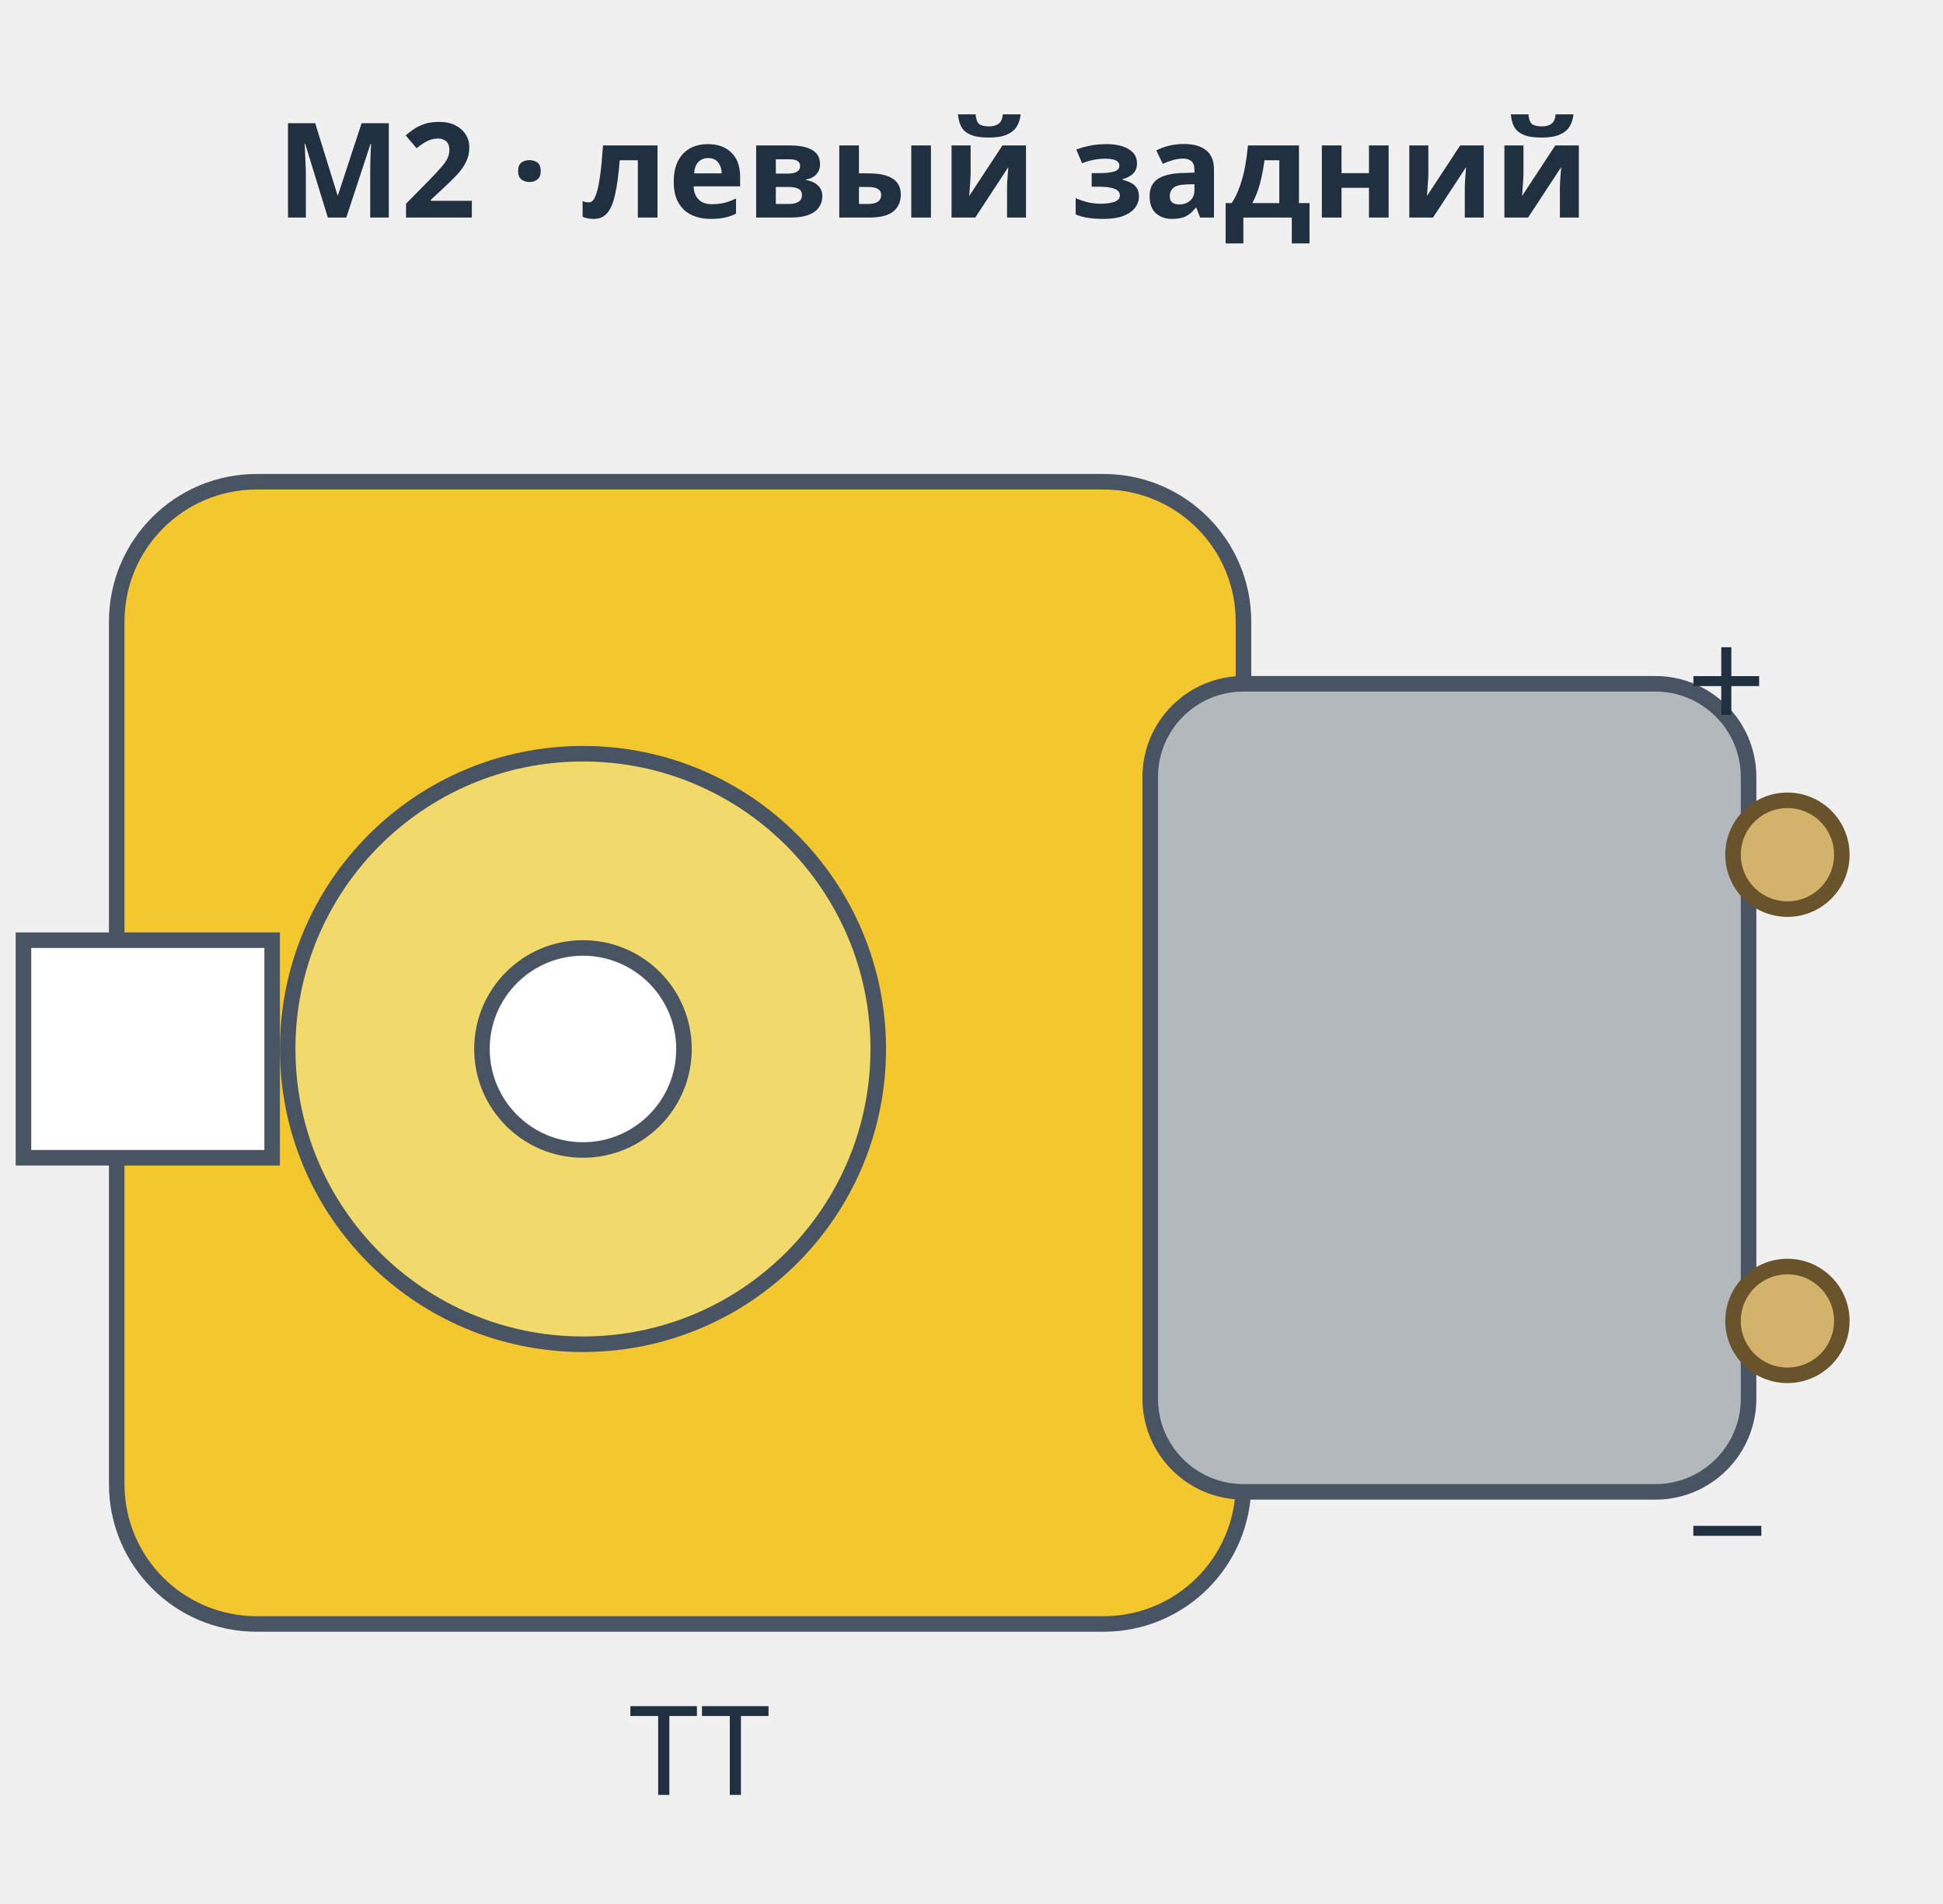
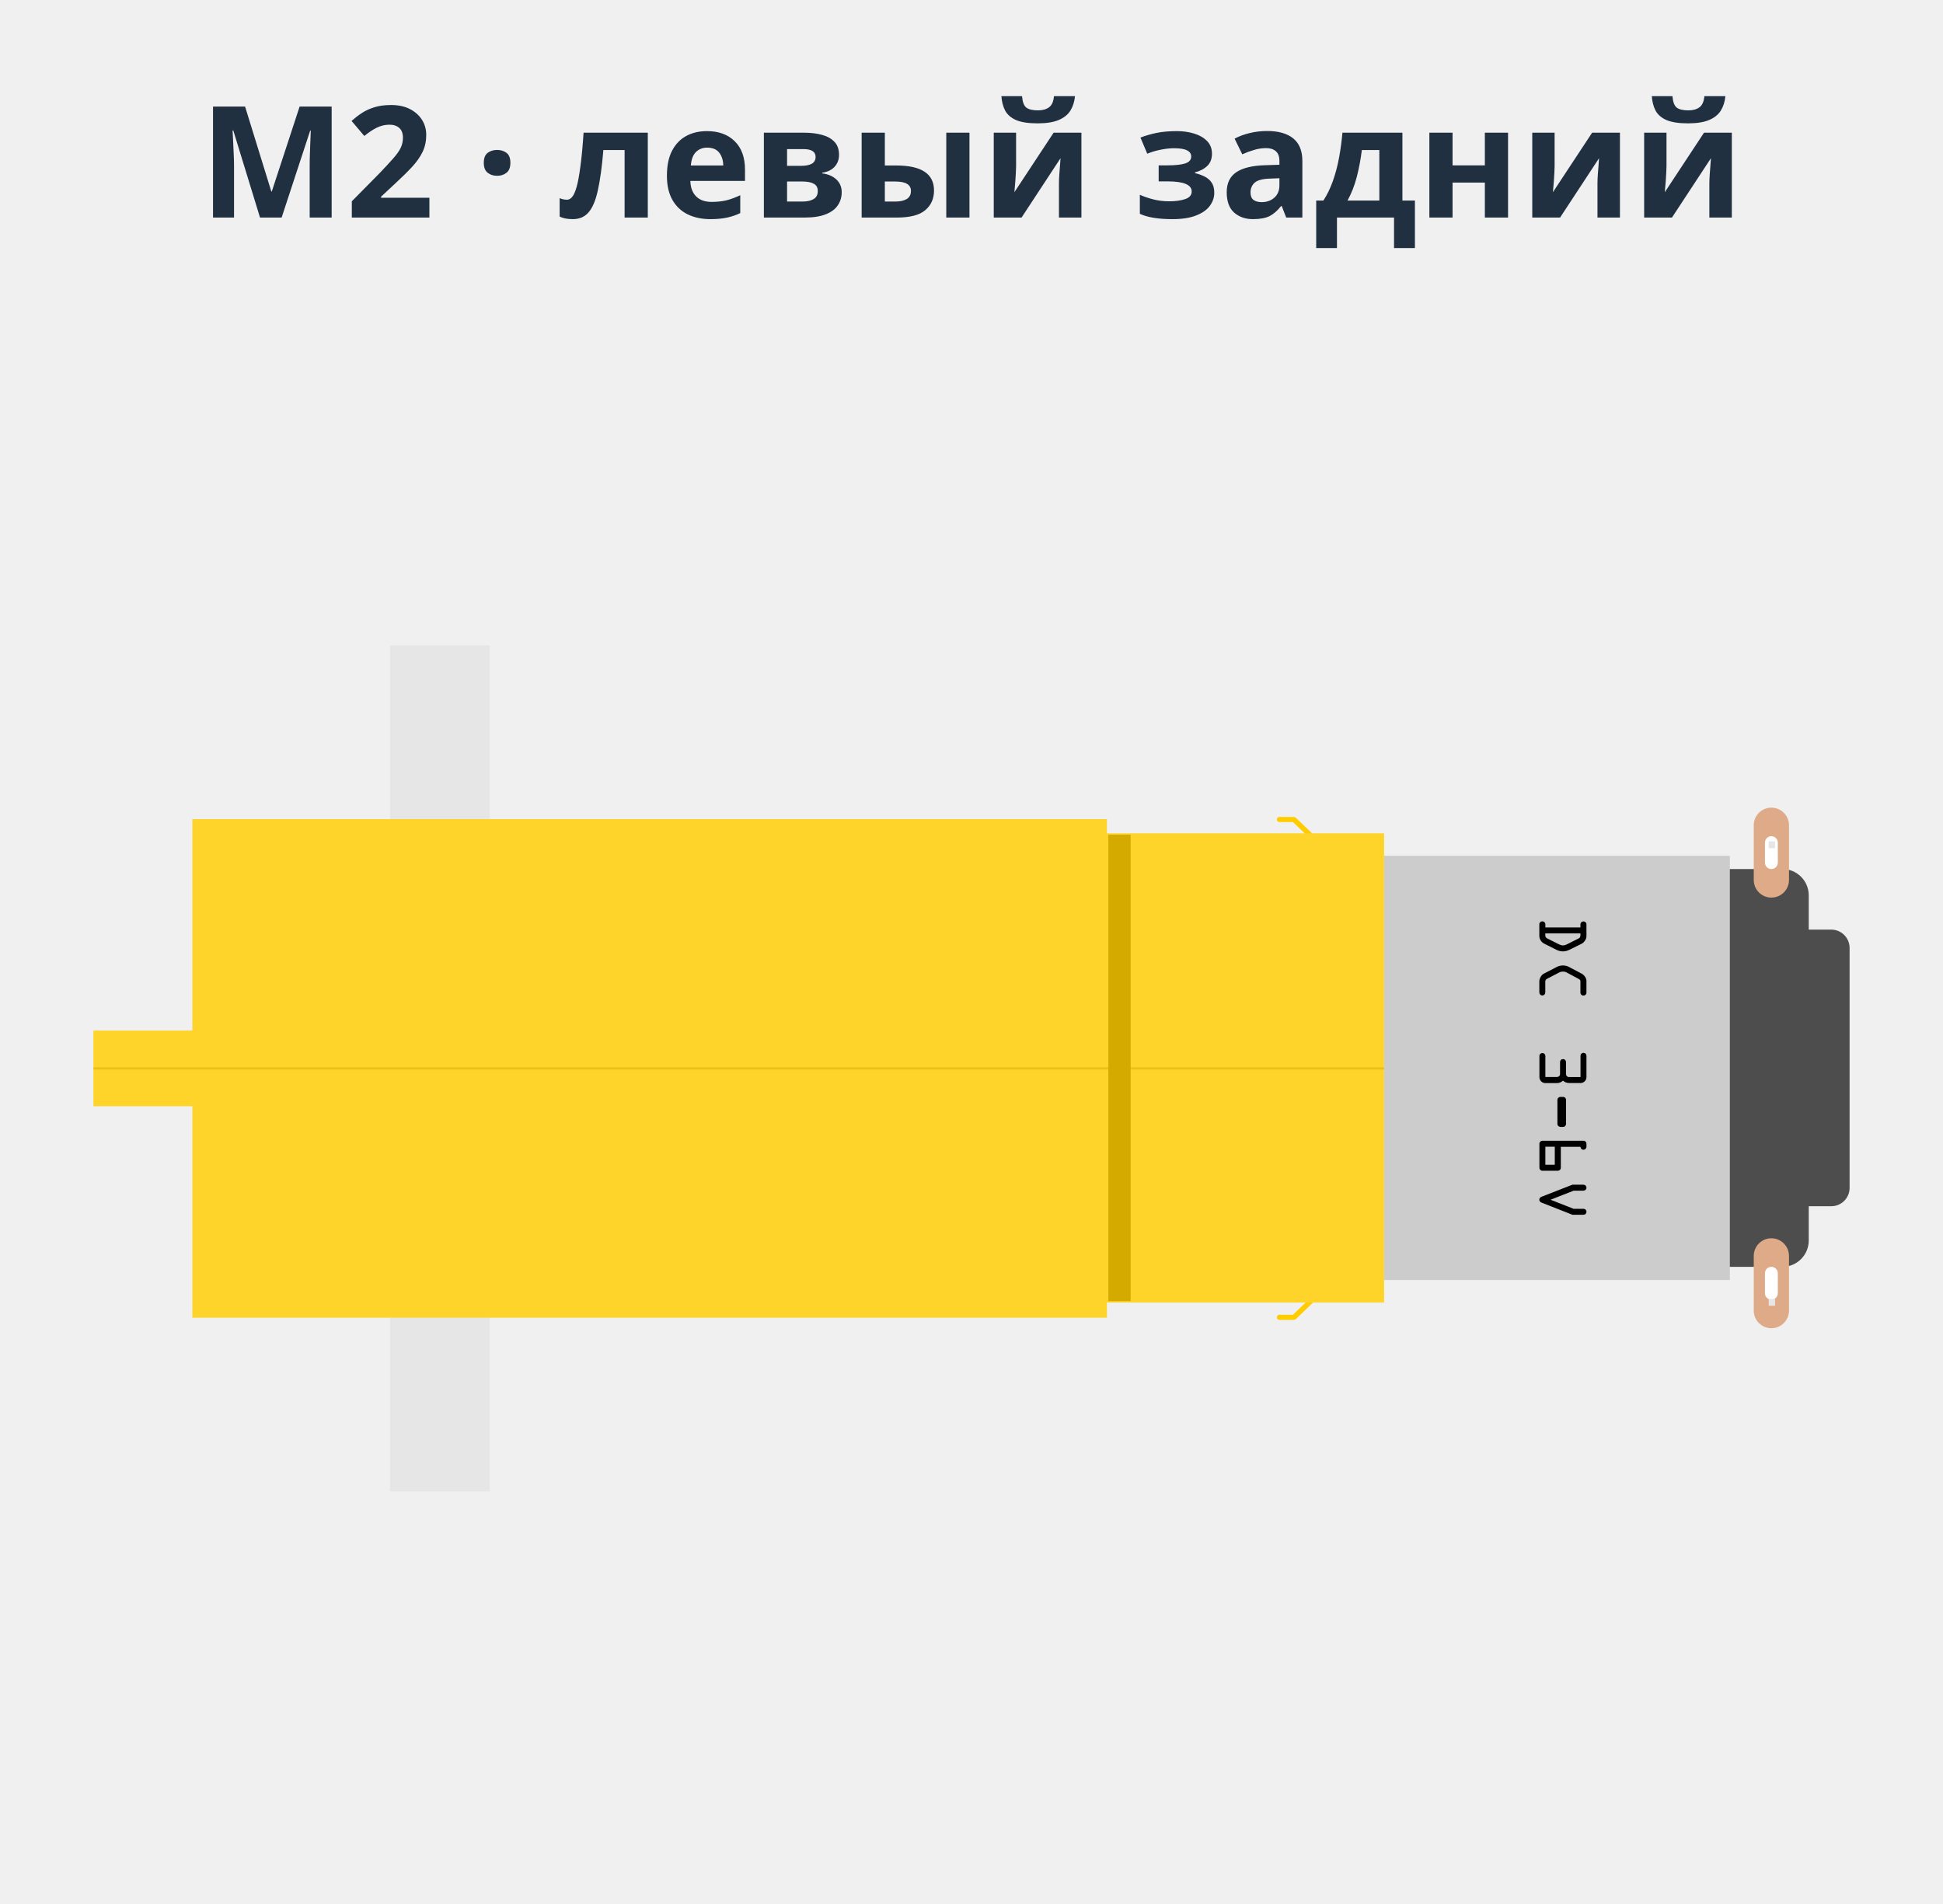
<svg xmlns="http://www.w3.org/2000/svg" width="2.778in" height="2.722in" viewBox="0 0 250 245">
  <g id="breadboard">
-     <text x="120" y="28" font-family="Noto Sans,Arial,sans-serif" font-size="17" fill="#203040" text-anchor="middle" font-weight="bold">M2 · левый задний</text>
-     <rect x="15" y="62" width="145" height="147" rx="18" fill="#f5c72f" stroke="#495463" stroke-width="2" />
-     <rect x="148" y="88" width="77" height="104" rx="12" fill="#b2b8bc" stroke="#495463" stroke-width="2" />
-     <circle cx="75" cy="135" r="38" fill="#f2d96c" stroke="#495463" stroke-width="2" />
-     <circle cx="75" cy="135" r="13" fill="#ffffff" stroke="#495463" stroke-width="2" />
-     <rect x="3" y="121" width="32" height="28" rx="0" fill="#ffffff" stroke="#495463" stroke-width="2" />
-     <text x="217" y="94" font-family="Noto Sans,Arial,sans-serif" font-size="18" fill="#203040" text-anchor="start" font-weight="normal">+</text>
-     <text x="217" y="203" font-family="Noto Sans,Arial,sans-serif" font-size="18" fill="#203040" text-anchor="start" font-weight="normal">−</text>
-     <text x="90" y="231" font-family="Noto Sans,Arial,sans-serif" font-size="16" fill="#203040" text-anchor="middle" font-weight="normal">TT</text>
-     <circle id="connector0pin" cx="230" cy="110" r="7" fill="#d3b36c" stroke="#68532b" stroke-width="2" />
-     <rect id="connector0terminal" x="229.5" y="109.5" width="1" height="1" fill="none" stroke="none" />
-     <circle id="connector1pin" cx="230" cy="170" r="7" fill="#d3b36c" stroke="#68532b" stroke-width="2" />
-     <rect id="connector1terminal" x="229.5" y="169.5" width="1" height="1" fill="none" stroke="none" />
+     <text x="125.0" y="28" font-family="Noto Sans,Arial,sans-serif" font-size="20" fill="#203040" text-anchor="middle" font-weight="bold">M2 · левый задний</text>
+     <g transform="matrix(-0.08410832,0,0,-0.08410832,238,191.9453)">
+       <defs id="lib_defs49" transform="matrix(1,0,0,1,0,0)">
+             </defs>
+       <rect height="1294.646" x="2080.526" width="152.528" gorn="0.1" y="-2.2737368e-13" id="lib_rect1137" fill="#e6e6e6" stroke-width="13.889" transform="matrix(1,0,0,1,0,0)" />
+       <rect height="762.885" x="1136.291" width="1399.36" gorn="0.2" y="265.875" id="lib_rect1133" fill="#ffd42a" stroke-width="13.889" transform="matrix(1,0,0,1,0,0)" />
+       <rect height="115.749" x="2471.289" width="215.708" gorn="0.3" y="589.442" id="lib_rect1135" fill="#ffd42a" stroke-width="13.889" transform="matrix(1,0,0,1,0,0)" />
+       <path d="m 28.028,436.43 h 127.139 c 15.486,0 28.042,12.542 28.042,28.028 v 367.193 c 0,15.472 -12.542,28.028 -28.042,28.028 H 28.028 C 12.542,859.678 0,847.108 0,831.636 V 464.443 c 0,-15.472 12.542,-28.014 28.028,-28.014 z" gorn="0.4" id="lib_rect1159" fill="#4d4d4d" stroke-width="13.889" transform="matrix(1,0,0,1,0,0)" />
+       <path d="m 102.805,343.694 h 102.597 c 22.264,0 40.306,18.042 40.306,40.305 v 528.081 c 0,22.264 -18.056,40.305 -40.306,40.305 H 102.805 c -22.264,0 -40.306,-18.055 -40.306,-40.305 V 383.999 c 0,-22.264 18.056,-40.305 40.306,-40.305 z" gorn="0.5" id="lib_rect1157" fill="#4d4d4d" stroke-width="13.889" transform="matrix(1,0,0,1,0,0)" />
+       <path d="m 822.166,293.305 27.903,-26.861 h 22.306" gorn="0.6" stroke-miterlimit="1" id="lib_path1151" fill="none" stroke="#ffcc00" stroke-width="7.847" stroke-linecap="round" transform="matrix(1,0,0,1,0,0)" />
+       <path d="m 822.166,1001.33 27.903,26.861 h 22.306" gorn="0.7" stroke-miterlimit="1" id="lib_path1153" fill="none" stroke="#ffcc00" stroke-width="7.847" stroke-linecap="round" transform="matrix(1,0,0,1,0,0)" />
+       <rect height="717.996" x="712.194" width="427.819" gorn="0.8" y="289.027" id="lib_rect1139" fill="#ffd42a" stroke-width="13.889" transform="matrix(1,0,0,1,0,0)" />
+       <rect height="711.26" x="1101.193" width="31.736" gorn="0.9" y="292.403" id="lib_rect1143" fill="#d4aa00" stroke="#d4aa00" stroke-width="2.378" stroke-linecap="square" transform="matrix(1,0,0,1,0,0)" />
+       <rect height="649.177" x="183.208" width="528.986" gorn="0.10" y="323.444" id="lib_rect1155" fill="#cccccc" stroke-width="13.889" transform="matrix(1,0,0,1,0,0)" />
+       <path d="M 2687.011,647.318 H 712.194" gorn="0.11" enable-background="new    " id="lib_path1141" opacity="0.45" fill="#ffcc00" stroke="#d4aa00" stroke-width="3.475" transform="matrix(1,0,0,1,0,0)" />
+       <path id="lib_rect1170" gorn="0.12.0.0.0" d="m 119.687,249.747 v 0 c 14.889,0 26.958,12.069 26.958,26.972 v 83.694 c 0,14.889 -12.069,26.972 -26.958,26.972 v 0 c -14.889,0 -26.972,-12.083 -26.972,-26.972 V 276.719 c 0,-14.903 12.083,-26.972 26.972,-26.972 z" fill="#deaa87" stroke-width="13.889" transform="matrix(1,0,0,1,0,0)" />
+       <path id="lib_rect1172" gorn="0.12.0.0.1" d="m 119.687,293.469 v 0 c 5.444,0 9.833,4.403 9.833,9.847 v 30.528 c 0,5.444 -4.389,9.847 -9.833,9.847 v 0 c -5.444,0 -9.847,-4.403 -9.847,-9.847 v -30.528 c 0,-5.444 4.417,-9.847 9.847,-9.847 z" fill="#ffffff" stroke-width="13.889" transform="matrix(1,0,0,1,0,0)" />
+       <path id="lib_rect1180" gorn="0.13.0.0.0" d="m 119.687,908.668 v 0 c 14.889,0 26.958,12.069 26.958,26.958 v 83.708 c 0,14.889 -12.069,26.958 -26.958,26.958 v 0 c -14.889,0 -26.972,-12.069 -26.972,-26.958 v -83.708 c 0,-14.889 12.083,-26.958 26.972,-26.958 z" fill="#deaa87" stroke-width="13.889" transform="matrix(1,0,0,1,0,0)" />
+       <path id="lib_rect1182" gorn="0.13.0.0.1" d="m 119.687,952.39 v 0 c 5.444,0 9.833,4.403 9.833,9.833 v 30.542 c 0,5.444 -4.389,9.847 -9.833,9.847 v 0 c -5.444,0 -9.847,-4.403 -9.847,-9.847 v -30.542 c 0,-5.431 4.417,-9.833 9.847,-9.833 z" fill="#ffffff" stroke-width="13.889" transform="matrix(1,0,0,1,0,0)" />
+       <rect height="10.458" x="114" width="9.764" gorn="0.14" y="284.187" id="lib_connector0pin" fill="#e6e6e6" stroke-width="13.889" transform="matrix(1,0,0,1,0,0)" />
+       <rect height="10.472" x="114" width="9.764" gorn="0.15" y="984.173" id="lib_connector1pin" fill="#e6e6e6" stroke-width="13.889" transform="matrix(1,0,0,1,0,0)" />
+       <path d="m 402.611,867.705 v -18.014 c 0.028,-2.347 0.792,-4.639 2.278,-6.861 1.486,-2.222 3.278,-3.847 5.375,-4.917 l 18.236,-9 c 3.292,-1.694 6.722,-2.556 10.306,-2.556 3.333,0 6.75,0.903 10.25,2.708 l 18.014,9.056 c 2.319,1.167 4.167,2.819 5.556,4.986 1.389,2.167 2.083,4.597 2.083,7.264 v 17.417 c 0,1.278 -0.458,2.347 -1.361,3.222 -0.903,0.889 -1.972,1.333 -3.194,1.333 -1.264,0 -2.361,-0.431 -3.278,-1.333 -0.917,-0.875 -1.389,-1.958 -1.389,-3.222 v -4.778 h -53.653 v 4.667 c 0,1.278 -0.458,2.347 -1.389,3.222 -0.917,0.889 -2.014,1.333 -3.278,1.333 -1.222,0 -2.306,-0.431 -3.194,-1.333 -0.903,-0.847 -1.361,-1.917 -1.361,-3.194 z m 9.222,-13.778 h 53.764 l -0.014,-3.181 c 0,-2.028 -0.986,-3.528 -2.986,-4.542 l -17.903,-9 c -2.347,-1.125 -4.319,-1.694 -5.917,-1.708 -1.986,0 -3.861,0.458 -5.639,1.361 l -18.556,9.333 c -1.847,0.972 -2.764,2.569 -2.764,4.778 v 2.958 z" id="lib_path31" stroke-width="13.889" transform="matrix(1,0,0,1,0,0)" />
+       <path d="m 465.597,780.053 v -16.444 c 0,-1.278 0.444,-2.375 1.333,-3.292 0.889,-0.917 1.958,-1.389 3.222,-1.389 1.264,0 2.333,0.458 3.222,1.389 0.889,0.931 1.333,2.028 1.333,3.278 v 17.042 c 0,2.167 -0.681,4.417 -2.056,6.722 -1.375,2.319 -2.903,3.931 -4.611,4.833 L 447.694,802.72 c -2.931,1.417 -5.931,2.111 -9,2.111 -3.403,0 -6.347,-0.667 -8.847,-2.014 l -20.125,-10.625 c -1.875,-1 -3.528,-2.583 -4.958,-4.722 -1.431,-2.125 -2.139,-4.194 -2.139,-6.181 v -18.014 c 0,-1.264 0.458,-2.333 1.361,-3.222 0.903,-0.875 1.972,-1.333 3.194,-1.333 1.264,0 2.361,0.444 3.278,1.333 0.917,0.889 1.389,1.972 1.389,3.222 v 17.347 c 0,1.444 0.861,2.625 2.556,3.542 l 18.861,10.111 c 1.486,0.806 3.236,1.194 5.264,1.181 2.139,0.014 4.028,-0.417 5.653,-1.292 l 18.556,-9.653 c 1.917,-0.903 2.875,-2.403 2.861,-4.458 z" id="lib_path33" stroke-width="13.889" transform="matrix(1,0,0,1,0,0)" />
+       <path d="m 411.722,624.929 h 17.083 c 3.986,0 7.194,1.222 9.653,3.694 2.819,-2.528 5.889,-3.792 9.222,-3.792 h 17.792 c 2.5,0 4.639,0.903 6.431,2.708 1.792,1.806 2.681,3.986 2.681,6.514 v 32.222 c 0,1.278 -0.444,2.347 -1.333,3.222 -0.889,0.889 -1.958,1.333 -3.222,1.333 -1.264,0 -2.333,-0.431 -3.222,-1.333 -0.889,-0.875 -1.333,-1.958 -1.333,-3.222 v -32.125 h -17.792 c -1.264,0 -2.361,0.444 -3.278,1.333 -0.917,0.889 -1.389,1.958 -1.389,3.222 v 18.333 c 0,1.278 -0.431,2.347 -1.306,3.222 -0.875,0.889 -1.958,1.333 -3.25,1.333 -1.264,0 -2.333,-0.431 -3.222,-1.333 -0.889,-0.875 -1.333,-1.958 -1.333,-3.222 v -18.444 c 0,-1.222 -0.444,-2.306 -1.333,-3.194 -0.889,-0.889 -1.958,-1.361 -3.222,-1.361 h -17.639 v 32.555 c 0,1.278 -0.444,2.347 -1.333,3.222 -0.889,0.889 -1.958,1.333 -3.222,1.333 -1.264,0 -2.333,-0.431 -3.222,-1.333 -0.889,-0.875 -1.333,-1.958 -1.333,-3.222 v -32.555 c 0,-2.528 0.889,-4.681 2.681,-6.458 1.792,-1.778 3.958,-2.653 6.444,-2.653 z" id="lib_path35" stroke-width="13.889" transform="matrix(1,0,0,1,0,0)" />
+       <path d="m 438.361,557.818 h 4.014 c 1.264,0 2.361,0.444 3.278,1.333 0.917,0.889 1.389,1.958 1.389,3.222 v 36.778 c 0,1.264 -0.458,2.333 -1.389,3.222 -0.931,0.889 -2.014,1.333 -3.278,1.333 h -4.014 c -1.264,0 -2.333,-0.444 -3.222,-1.333 -0.889,-0.889 -1.333,-1.958 -1.333,-3.222 v -36.778 c 0,-1.153 0.431,-2.208 1.278,-3.153 0.847,-0.944 1.944,-1.403 3.278,-1.403 z" id="lib_path37" stroke-width="13.889" transform="matrix(1,0,0,1,0,0)" />
+       <path d="m 402.611,531.943 v -4.556 c 0,-1.264 0.458,-2.333 1.361,-3.222 0.903,-0.889 1.972,-1.333 3.194,-1.333 1.264,0 2.333,0.444 3.222,1.333 0.889,0.889 1.333,1.958 1.333,3.222 h 30.111 v -32.125 c 0,-1.222 0.458,-2.306 1.389,-3.194 0.931,-0.889 2.014,-1.361 3.278,-1.361 h 23.542 c 1.264,0 2.333,0.458 3.222,1.389 0.889,0.931 1.333,2.014 1.333,3.278 v 36.569 c 0,1.264 -0.458,2.361 -1.361,3.278 -0.903,0.917 -1.972,1.389 -3.194,1.389 h -62.875 c -1.264,0 -2.333,-0.458 -3.222,-1.361 -0.889,-0.903 -1.333,-2.014 -1.333,-3.306 z m 48.444,-4.458 h 14.431 V 499.929 h -14.431 z" id="lib_path39" stroke-width="13.889" transform="matrix(1,0,0,1,0,0)" />
+       <path d="m 407.277,423.374 h 16.764 l 47.25,18.569 c 2.292,0.931 3.431,2.417 3.431,4.431 0,2.125 -1.139,3.653 -3.417,4.556 l -47.25,18.444 h -16.764 c -1.306,0 -2.403,-0.444 -3.306,-1.333 -0.903,-0.889 -1.361,-1.972 -1.361,-3.236 0,-1.264 0.458,-2.347 1.361,-3.236 0.903,-0.889 2.014,-1.333 3.306,-1.333 h 14.861 l 35.375,-13.875 -35.278,-13.875 h -14.972 c -1.306,0 -2.403,-0.444 -3.306,-1.333 -0.903,-0.889 -1.361,-1.972 -1.361,-3.236 0,-1.264 0.458,-2.347 1.361,-3.236 0.903,-0.889 2,-1.306 3.306,-1.306 z" id="lib_path41" stroke-width="13.889" transform="matrix(1,0,0,1,0,0)" />
+     </g>
+     <rect id="connector0pin" x="222.001" y="102.728" width="12" height="12" fill="none" stroke="none" />
+     <rect id="connector0terminal" x="227.501" y="108.228" width="1" height="1" fill="none" stroke="none" />
+     <rect id="connector1pin" x="222.001" y="161.603" width="12" height="12" fill="none" stroke="none" />
+     <rect id="connector1terminal" x="227.501" y="167.103" width="1" height="1" fill="none" stroke="none" />
  </g>
</svg>
